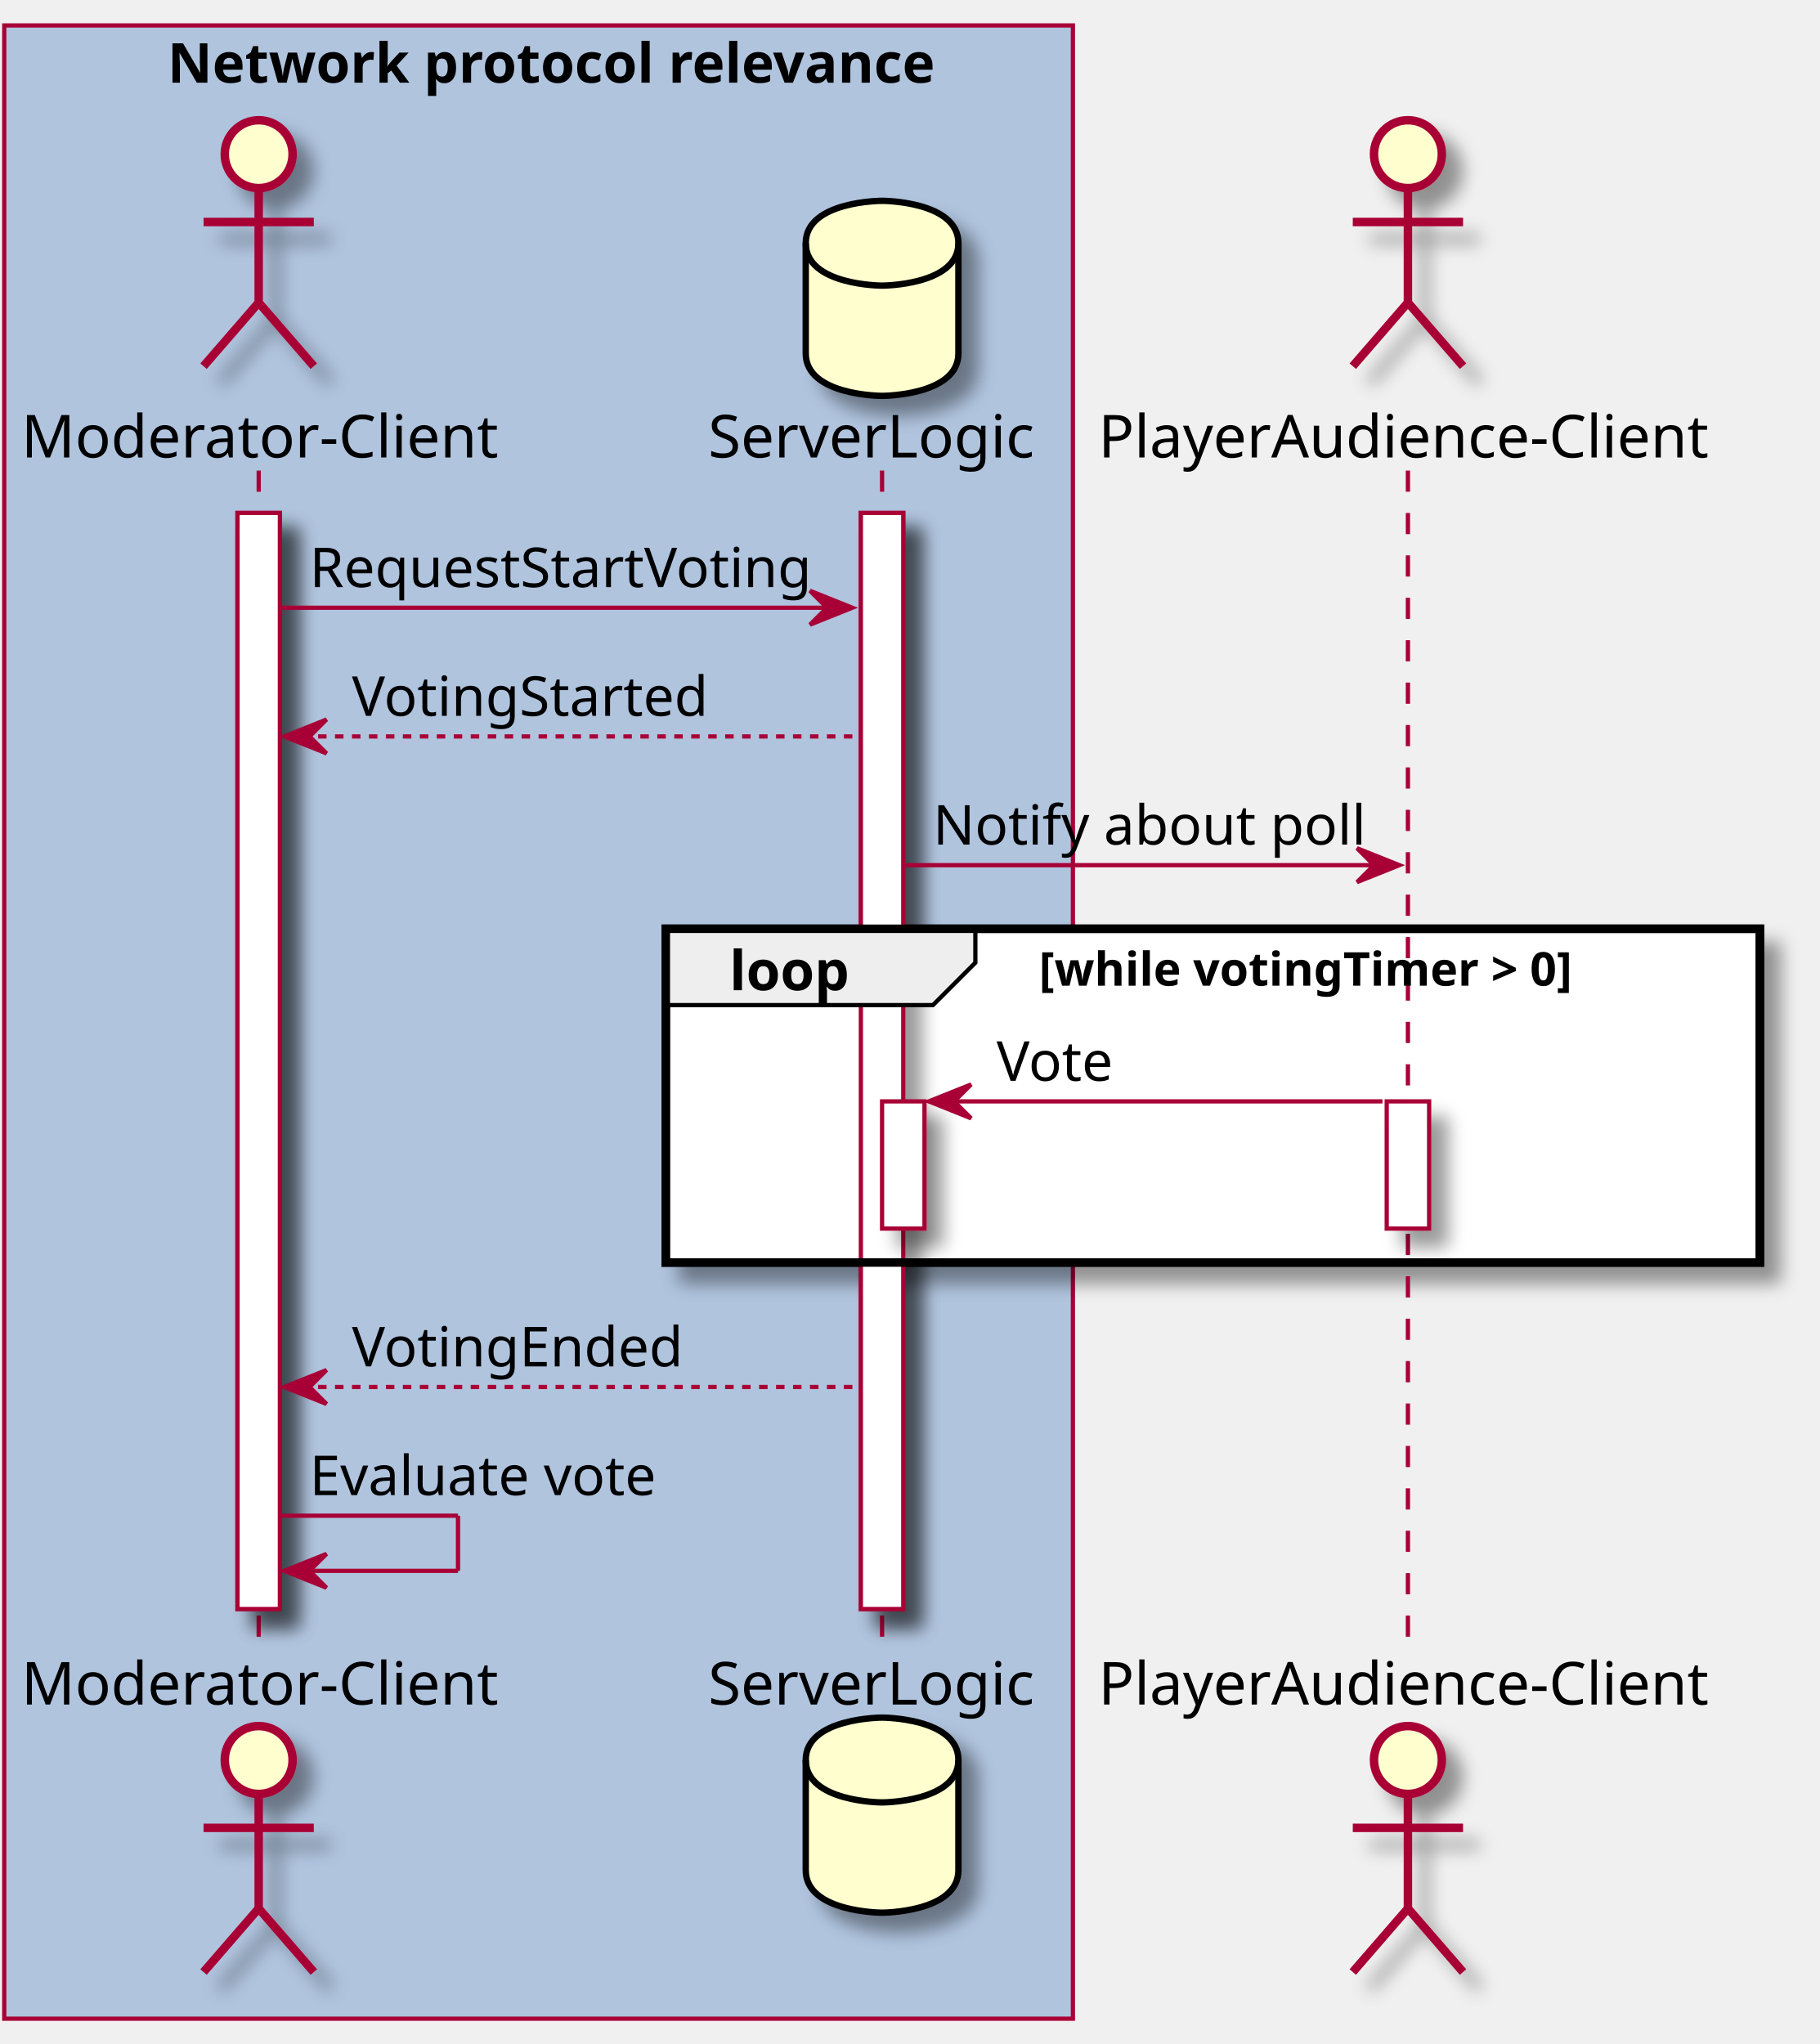
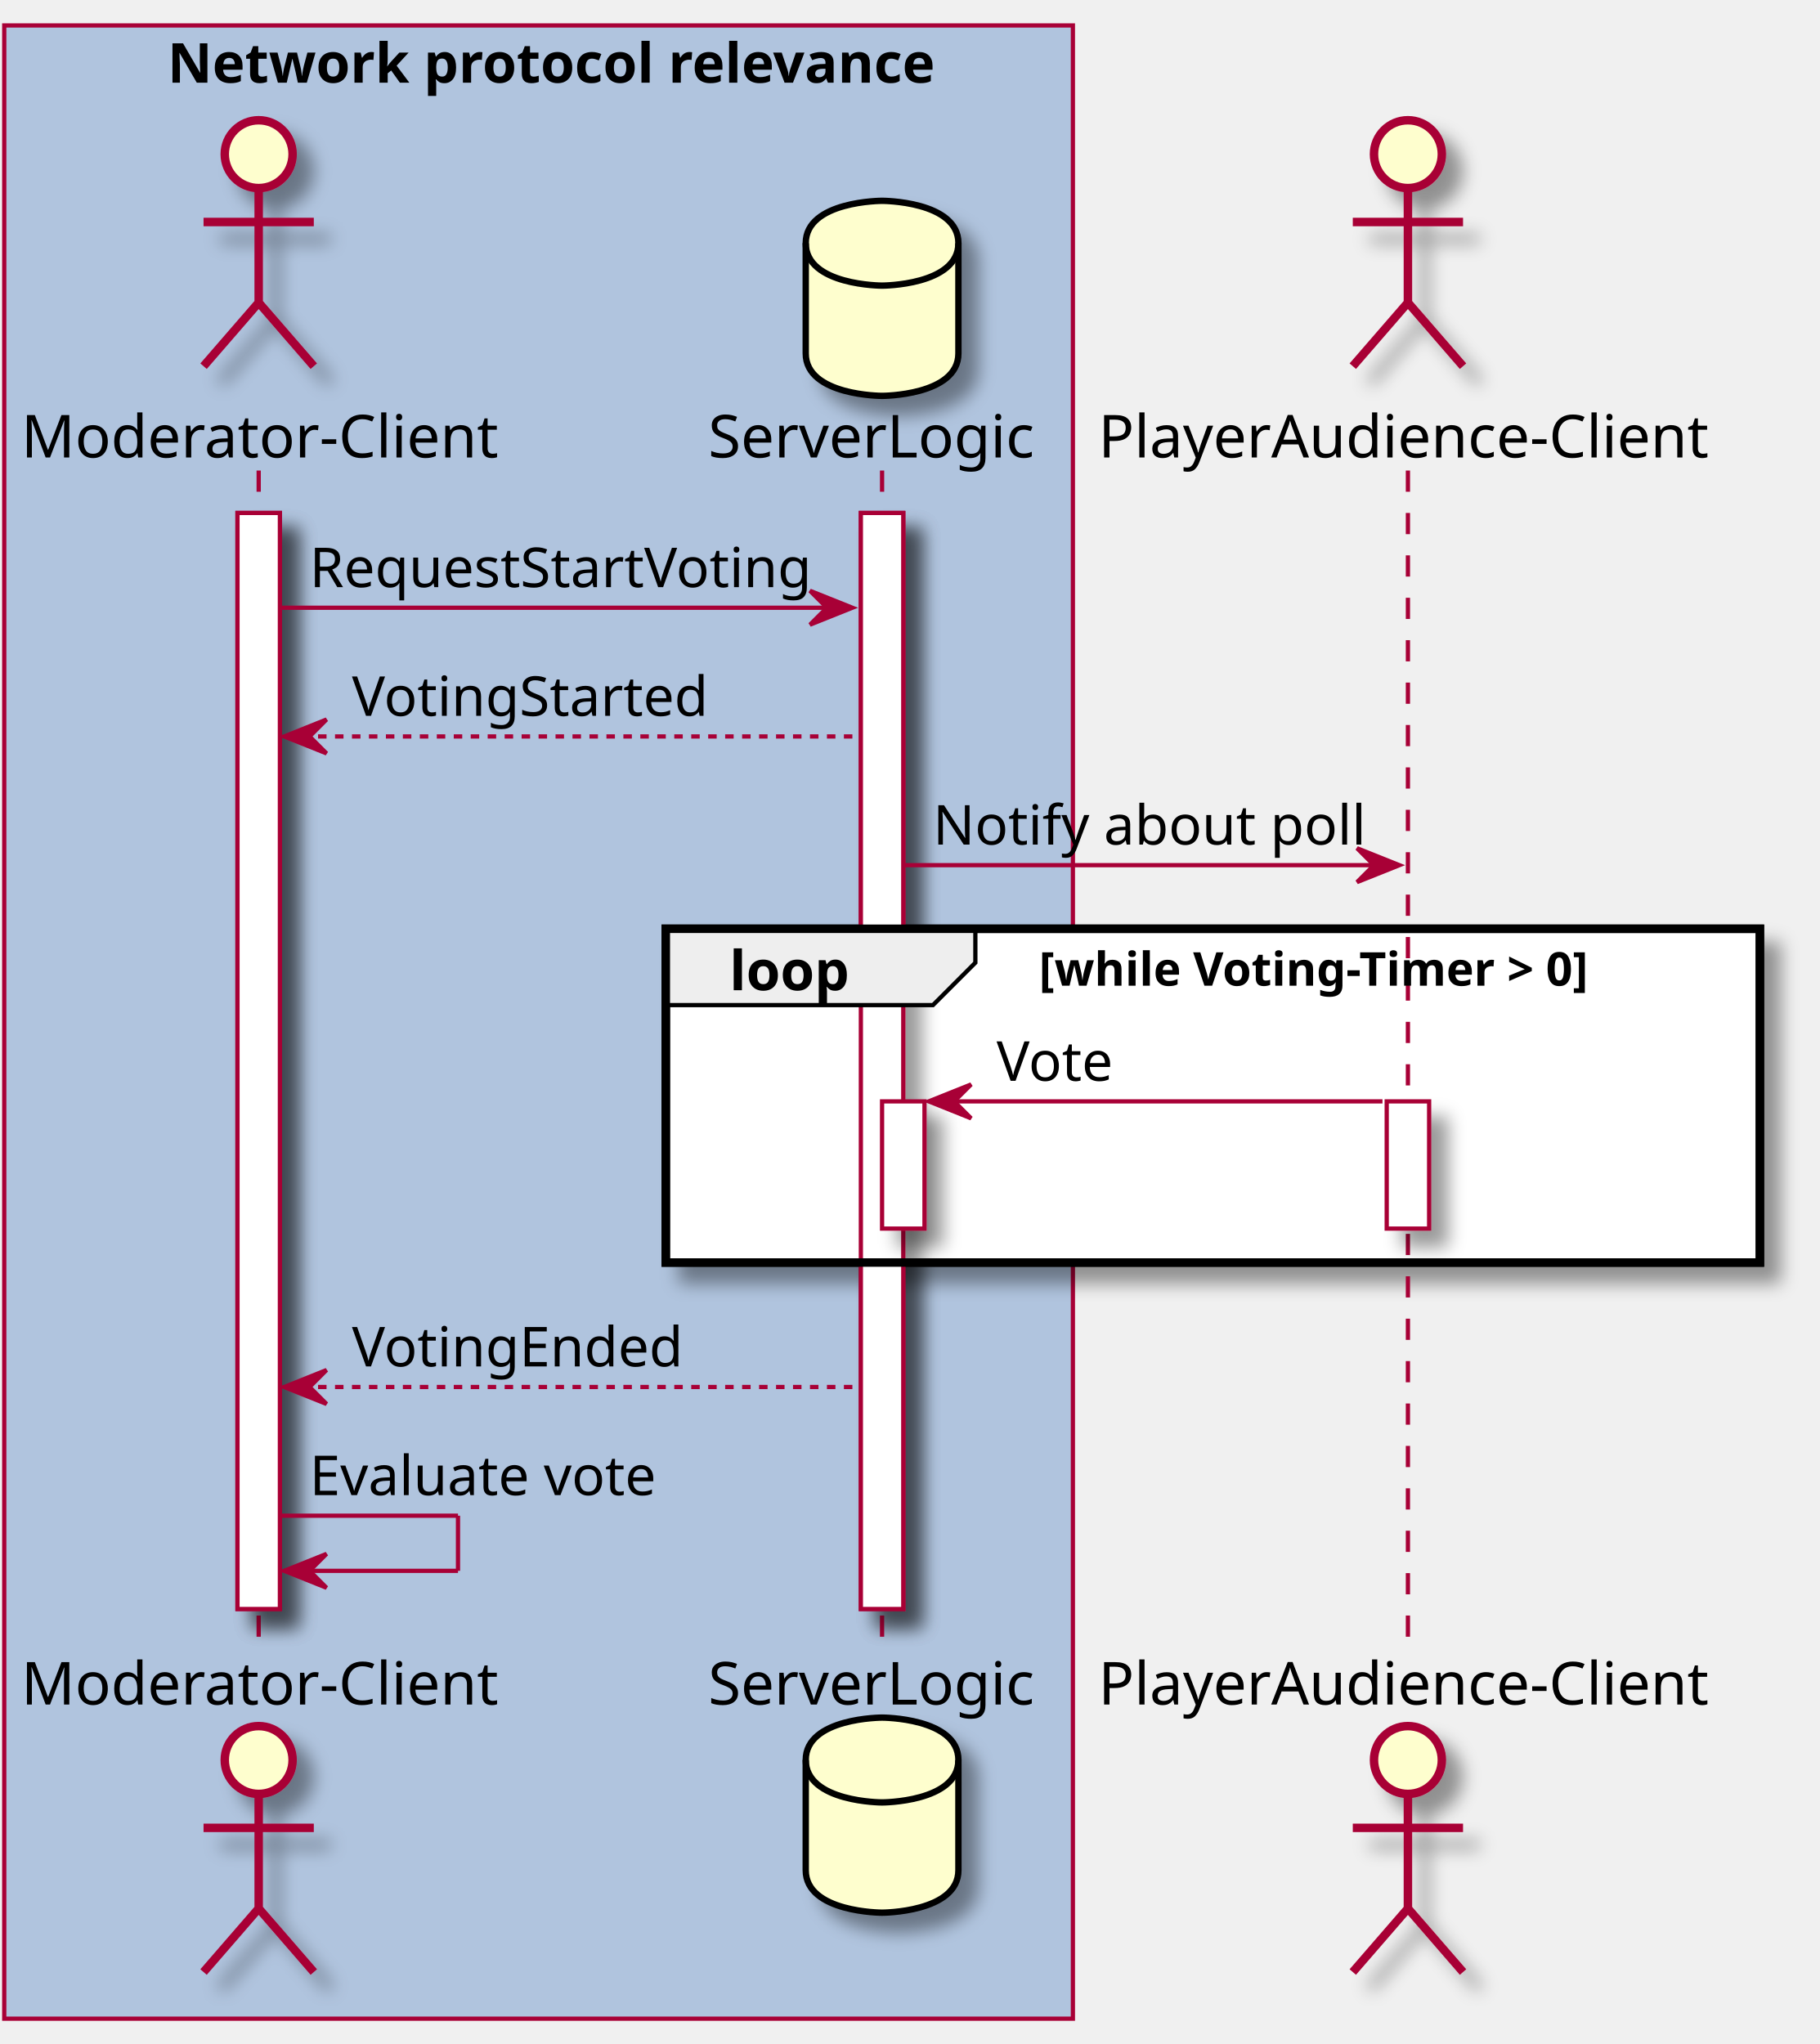
<svg xmlns="http://www.w3.org/2000/svg" contentScriptType="application/ecmascript" contentStyleType="text/css" height="482px" preserveAspectRatio="none" style="width:429px;height:482px;" version="1.1" viewBox="0 0 429 482" width="429px" zoomAndPan="magnify">
  <defs>
-     <filter height="300%" id="fnhkxad9p4ntx" width="300%" x="-1" y="-1">
+     <filter height="300%" id="f1fmwu6zbtitbc" width="300%" x="-1" y="-1">
      <feGaussianBlur result="blurOut" stdDeviation="2.0" />
      <feColorMatrix in="blurOut" result="blurOut2" type="matrix" values="0 0 0 0 0 0 0 0 0 0 0 0 0 0 0 0 0 0 .4 0" />
      <feOffset dx="4.0" dy="4.0" in="blurOut2" result="blurOut3" />
      <feBlend in="SourceGraphic" in2="blurOut3" mode="normal" />
    </filter>
  </defs>
  <g>
    <rect fill="#B0C4DE" height="470.031" style="stroke: #A80036; stroke-width: 1.0;" width="252" x="1" y="6" />
    <text fill="#000000" font-family="sans-serif" font-size="13" font-weight="bold" lengthAdjust="spacingAndGlyphs" textLength="175" x="39.5" y="19.495">Network protocol relevance</text>
-     <rect fill="#FFFFFF" filter="url(#fnhkxad9p4ntx)" height="258.461" style="stroke: #A80036; stroke-width: 1.0;" width="10" x="56" y="120.961" />
-     <rect fill="#FFFFFF" filter="url(#fnhkxad9p4ntx)" height="258.461" style="stroke: #A80036; stroke-width: 1.0;" width="10" x="203" y="120.961" />
-     <rect fill="#FFFFFF" filter="url(#fnhkxad9p4ntx)" height="30" style="stroke: #A80036; stroke-width: 1.0;" width="10" x="208" y="259.719" />
-     <rect fill="#FFFFFF" filter="url(#fnhkxad9p4ntx)" height="30" style="stroke: #A80036; stroke-width: 1.0;" width="10" x="327" y="259.719" />
-     <rect fill="#FFFFFF" filter="url(#fnhkxad9p4ntx)" height="78.703" style="stroke: #000000; stroke-width: 2.0;" width="258" x="157" y="219.016" />
+     <rect fill="#FFFFFF" filter="url(#f1fmwu6zbtitbc)" height="258.461" style="stroke: #A80036; stroke-width: 1.0;" width="10" x="56" y="120.961" />
+     <rect fill="#FFFFFF" filter="url(#f1fmwu6zbtitbc)" height="258.461" style="stroke: #A80036; stroke-width: 1.0;" width="10" x="203" y="120.961" />
+     <rect fill="#FFFFFF" filter="url(#f1fmwu6zbtitbc)" height="30" style="stroke: #A80036; stroke-width: 1.0;" width="10" x="208" y="259.719" />
+     <rect fill="#FFFFFF" filter="url(#f1fmwu6zbtitbc)" height="30" style="stroke: #A80036; stroke-width: 1.0;" width="10" x="327" y="259.719" />
+     <rect fill="#FFFFFF" filter="url(#f1fmwu6zbtitbc)" height="78.703" style="stroke: #000000; stroke-width: 2.0;" width="258" x="157" y="219.016" />
    <line style="stroke: #A80036; stroke-width: 1.0; stroke-dasharray: 5.0,5.0;" x1="61" x2="61" y1="110.961" y2="388.422" />
    <line style="stroke: #A80036; stroke-width: 1.0; stroke-dasharray: 5.0,5.0;" x1="208" x2="208" y1="110.961" y2="388.422" />
    <line style="stroke: #A80036; stroke-width: 1.0; stroke-dasharray: 5.0,5.0;" x1="332" x2="332" y1="110.961" y2="388.422" />
    <text fill="#000000" font-family="sans-serif" font-size="14" lengthAdjust="spacingAndGlyphs" textLength="106" x="5" y="107.885">Moderator-Client</text>
-     <ellipse cx="61" cy="36.352" fill="#FEFECE" filter="url(#fnhkxad9p4ntx)" rx="8" ry="8" style="stroke: #A80036; stroke-width: 2.0;" />
-     <path d="M61,44.352 L61,71.352 M48,52.352 L74,52.352 M61,71.352 L48,86.352 M61,71.352 L74,86.352 " fill="none" filter="url(#fnhkxad9p4ntx)" style="stroke: #A80036; stroke-width: 2.0;" />
+     <ellipse cx="61" cy="36.352" fill="#FEFECE" filter="url(#f1fmwu6zbtitbc)" rx="8" ry="8" style="stroke: #A80036; stroke-width: 2.0;" />
+     <path d="M61,44.352 L61,71.352 M48,52.352 L74,52.352 M61,71.352 L48,86.352 M61,71.352 L74,86.352 " fill="none" filter="url(#f1fmwu6zbtitbc)" style="stroke: #A80036; stroke-width: 2.0;" />
    <text fill="#000000" font-family="sans-serif" font-size="14" lengthAdjust="spacingAndGlyphs" textLength="106" x="5" y="401.955">Moderator-Client</text>
-     <ellipse cx="61" cy="415.031" fill="#FEFECE" filter="url(#fnhkxad9p4ntx)" rx="8" ry="8" style="stroke: #A80036; stroke-width: 2.0;" />
-     <path d="M61,423.031 L61,450.031 M48,431.031 L74,431.031 M61,450.031 L48,465.031 M61,450.031 L74,465.031 " fill="none" filter="url(#fnhkxad9p4ntx)" style="stroke: #A80036; stroke-width: 2.0;" />
+     <ellipse cx="61" cy="415.031" fill="#FEFECE" filter="url(#f1fmwu6zbtitbc)" rx="8" ry="8" style="stroke: #A80036; stroke-width: 2.0;" />
+     <path d="M61,423.031 L61,450.031 M48,431.031 L74,431.031 M61,450.031 L48,465.031 M61,450.031 L74,465.031 " fill="none" filter="url(#f1fmwu6zbtitbc)" style="stroke: #A80036; stroke-width: 2.0;" />
    <text fill="#000000" font-family="sans-serif" font-size="14" lengthAdjust="spacingAndGlyphs" textLength="76" x="167" y="107.885">ServerLogic</text>
-     <path d="M190,57.352 C190,47.352 208,47.352 208,47.352 C208,47.352 226,47.352 226,57.352 L226,83.352 C226,93.352 208,93.352 208,93.352 C208,93.352 190,93.352 190,83.352 L190,57.352 " fill="#FEFECE" filter="url(#fnhkxad9p4ntx)" style="stroke: #000000; stroke-width: 1.5;" />
+     <path d="M190,57.352 C190,47.352 208,47.352 208,47.352 C208,47.352 226,47.352 226,57.352 L226,83.352 C226,93.352 208,93.352 208,93.352 C208,93.352 190,93.352 190,83.352 L190,57.352 " fill="#FEFECE" filter="url(#f1fmwu6zbtitbc)" style="stroke: #000000; stroke-width: 1.5;" />
    <path d="M190,57.352 C190,67.352 208,67.352 208,67.352 C208,67.352 226,67.352 226,57.352 " fill="none" style="stroke: #000000; stroke-width: 1.5;" />
    <text fill="#000000" font-family="sans-serif" font-size="14" lengthAdjust="spacingAndGlyphs" textLength="76" x="167" y="401.955">ServerLogic</text>
-     <path d="M190,415.031 C190,405.031 208,405.031 208,405.031 C208,405.031 226,405.031 226,415.031 L226,441.031 C226,451.031 208,451.031 208,451.031 C208,451.031 190,451.031 190,441.031 L190,415.031 " fill="#FEFECE" filter="url(#fnhkxad9p4ntx)" style="stroke: #000000; stroke-width: 1.5;" />
+     <path d="M190,415.031 C190,405.031 208,405.031 208,405.031 C208,405.031 226,405.031 226,415.031 L226,441.031 C226,451.031 208,451.031 208,451.031 C208,451.031 190,451.031 190,441.031 L190,415.031 " fill="#FEFECE" filter="url(#f1fmwu6zbtitbc)" style="stroke: #000000; stroke-width: 1.5;" />
    <path d="M190,415.031 C190,425.031 208,425.031 208,425.031 C208,425.031 226,425.031 226,415.031 " fill="none" style="stroke: #000000; stroke-width: 1.5;" />
    <text fill="#000000" font-family="sans-serif" font-size="14" lengthAdjust="spacingAndGlyphs" textLength="140" x="259" y="107.885">PlayerAudience-Client</text>
-     <ellipse cx="332" cy="36.352" fill="#FEFECE" filter="url(#fnhkxad9p4ntx)" rx="8" ry="8" style="stroke: #A80036; stroke-width: 2.0;" />
-     <path d="M332,44.352 L332,71.352 M319,52.352 L345,52.352 M332,71.352 L319,86.352 M332,71.352 L345,86.352 " fill="none" filter="url(#fnhkxad9p4ntx)" style="stroke: #A80036; stroke-width: 2.0;" />
+     <ellipse cx="332" cy="36.352" fill="#FEFECE" filter="url(#f1fmwu6zbtitbc)" rx="8" ry="8" style="stroke: #A80036; stroke-width: 2.0;" />
+     <path d="M332,44.352 L332,71.352 M319,52.352 L345,52.352 M332,71.352 L319,86.352 M332,71.352 L345,86.352 " fill="none" filter="url(#f1fmwu6zbtitbc)" style="stroke: #A80036; stroke-width: 2.0;" />
    <text fill="#000000" font-family="sans-serif" font-size="14" lengthAdjust="spacingAndGlyphs" textLength="140" x="259" y="401.955">PlayerAudience-Client</text>
-     <ellipse cx="332" cy="415.031" fill="#FEFECE" filter="url(#fnhkxad9p4ntx)" rx="8" ry="8" style="stroke: #A80036; stroke-width: 2.0;" />
-     <path d="M332,423.031 L332,450.031 M319,431.031 L345,431.031 M332,450.031 L319,465.031 M332,450.031 L345,465.031 " fill="none" filter="url(#fnhkxad9p4ntx)" style="stroke: #A80036; stroke-width: 2.0;" />
-     <rect fill="#FFFFFF" filter="url(#fnhkxad9p4ntx)" height="258.461" style="stroke: #A80036; stroke-width: 1.0;" width="10" x="56" y="120.961" />
-     <rect fill="#FFFFFF" filter="url(#fnhkxad9p4ntx)" height="258.461" style="stroke: #A80036; stroke-width: 1.0;" width="10" x="203" y="120.961" />
-     <rect fill="#FFFFFF" filter="url(#fnhkxad9p4ntx)" height="30" style="stroke: #A80036; stroke-width: 1.0;" width="10" x="208" y="259.719" />
-     <rect fill="#FFFFFF" filter="url(#fnhkxad9p4ntx)" height="30" style="stroke: #A80036; stroke-width: 1.0;" width="10" x="327" y="259.719" />
+     <ellipse cx="332" cy="415.031" fill="#FEFECE" filter="url(#f1fmwu6zbtitbc)" rx="8" ry="8" style="stroke: #A80036; stroke-width: 2.0;" />
+     <path d="M332,423.031 L332,450.031 M319,431.031 L345,431.031 M332,450.031 L319,465.031 M332,450.031 L345,465.031 " fill="none" filter="url(#f1fmwu6zbtitbc)" style="stroke: #A80036; stroke-width: 2.0;" />
+     <rect fill="#FFFFFF" filter="url(#f1fmwu6zbtitbc)" height="258.461" style="stroke: #A80036; stroke-width: 1.0;" width="10" x="56" y="120.961" />
+     <rect fill="#FFFFFF" filter="url(#f1fmwu6zbtitbc)" height="258.461" style="stroke: #A80036; stroke-width: 1.0;" width="10" x="203" y="120.961" />
+     <rect fill="#FFFFFF" filter="url(#f1fmwu6zbtitbc)" height="30" style="stroke: #A80036; stroke-width: 1.0;" width="10" x="208" y="259.719" />
+     <rect fill="#FFFFFF" filter="url(#f1fmwu6zbtitbc)" height="30" style="stroke: #A80036; stroke-width: 1.0;" width="10" x="327" y="259.719" />
    <polygon fill="#A80036" points="191,139.312,201,143.312,191,147.312,195,143.312" style="stroke: #A80036; stroke-width: 1.0;" />
    <line style="stroke: #A80036; stroke-width: 1.0;" x1="66" x2="197" y1="143.312" y2="143.312" />
    <text fill="#000000" font-family="sans-serif" font-size="13" lengthAdjust="spacingAndGlyphs" textLength="113" x="73" y="138.456">RequestStartVoting</text>
    <polygon fill="#A80036" points="77,169.664,67,173.664,77,177.664,73,173.664" style="stroke: #A80036; stroke-width: 1.0;" />
    <line style="stroke: #A80036; stroke-width: 1.0; stroke-dasharray: 2.0,2.0;" x1="71" x2="202" y1="173.664" y2="173.664" />
    <text fill="#000000" font-family="sans-serif" font-size="13" lengthAdjust="spacingAndGlyphs" textLength="79" x="83" y="168.808">VotingStarted</text>
    <polygon fill="#A80036" points="320,200.016,330,204.016,320,208.016,324,204.016" style="stroke: #A80036; stroke-width: 1.0;" />
    <line style="stroke: #A80036; stroke-width: 1.0;" x1="213" x2="326" y1="204.016" y2="204.016" />
    <text fill="#000000" font-family="sans-serif" font-size="13" lengthAdjust="spacingAndGlyphs" textLength="93" x="220" y="199.159">Notify about poll</text>
    <path d="M157,219.016 L230,219.016 L230,227.016 L220,237.016 L157,237.016 L157,219.016 " fill="#EEEEEE" style="stroke: #000000; stroke-width: 1.0;" />
    <rect fill="none" height="78.703" style="stroke: #000000; stroke-width: 2.0;" width="258" x="157" y="219.016" />
    <text fill="#000000" font-family="sans-serif" font-size="13" font-weight="bold" lengthAdjust="spacingAndGlyphs" textLength="28" x="172" y="233.511">loop</text>
-     <text fill="#000000" font-family="sans-serif" font-size="11" font-weight="bold" lengthAdjust="spacingAndGlyphs" textLength="126" x="245" y="232.435">[while votingTimer &gt; 0]</text>
+     <text fill="#000000" font-family="sans-serif" font-size="11" font-weight="bold" lengthAdjust="spacingAndGlyphs" textLength="132" x="245" y="232.435">[while Voting-Timer &gt; 0]</text>
    <polygon fill="#A80036" points="229,255.719,219,259.719,229,263.719,225,259.719" style="stroke: #A80036; stroke-width: 1.0;" />
    <line style="stroke: #A80036; stroke-width: 1.0;" x1="223" x2="326" y1="259.719" y2="259.719" />
    <text fill="#000000" font-family="sans-serif" font-size="13" lengthAdjust="spacingAndGlyphs" textLength="27" x="235" y="254.862">Vote</text>
    <polygon fill="#A80036" points="77,323.07,67,327.07,77,331.07,73,327.07" style="stroke: #A80036; stroke-width: 1.0;" />
    <line style="stroke: #A80036; stroke-width: 1.0; stroke-dasharray: 2.0,2.0;" x1="71" x2="202" y1="327.07" y2="327.07" />
    <text fill="#000000" font-family="sans-serif" font-size="13" lengthAdjust="spacingAndGlyphs" textLength="74" x="83" y="322.214">VotingEnded</text>
    <line style="stroke: #A80036; stroke-width: 1.0;" x1="66" x2="108" y1="357.422" y2="357.422" />
    <line style="stroke: #A80036; stroke-width: 1.0;" x1="108" x2="108" y1="357.422" y2="370.422" />
    <line style="stroke: #A80036; stroke-width: 1.0;" x1="67" x2="108" y1="370.422" y2="370.422" />
    <polygon fill="#A80036" points="77,366.422,67,370.422,77,374.422,73,370.422" style="stroke: #A80036; stroke-width: 1.0;" />
    <text fill="#000000" font-family="sans-serif" font-size="13" lengthAdjust="spacingAndGlyphs" textLength="76" x="73" y="352.565">Evaluate vote</text>
  </g>
</svg>
